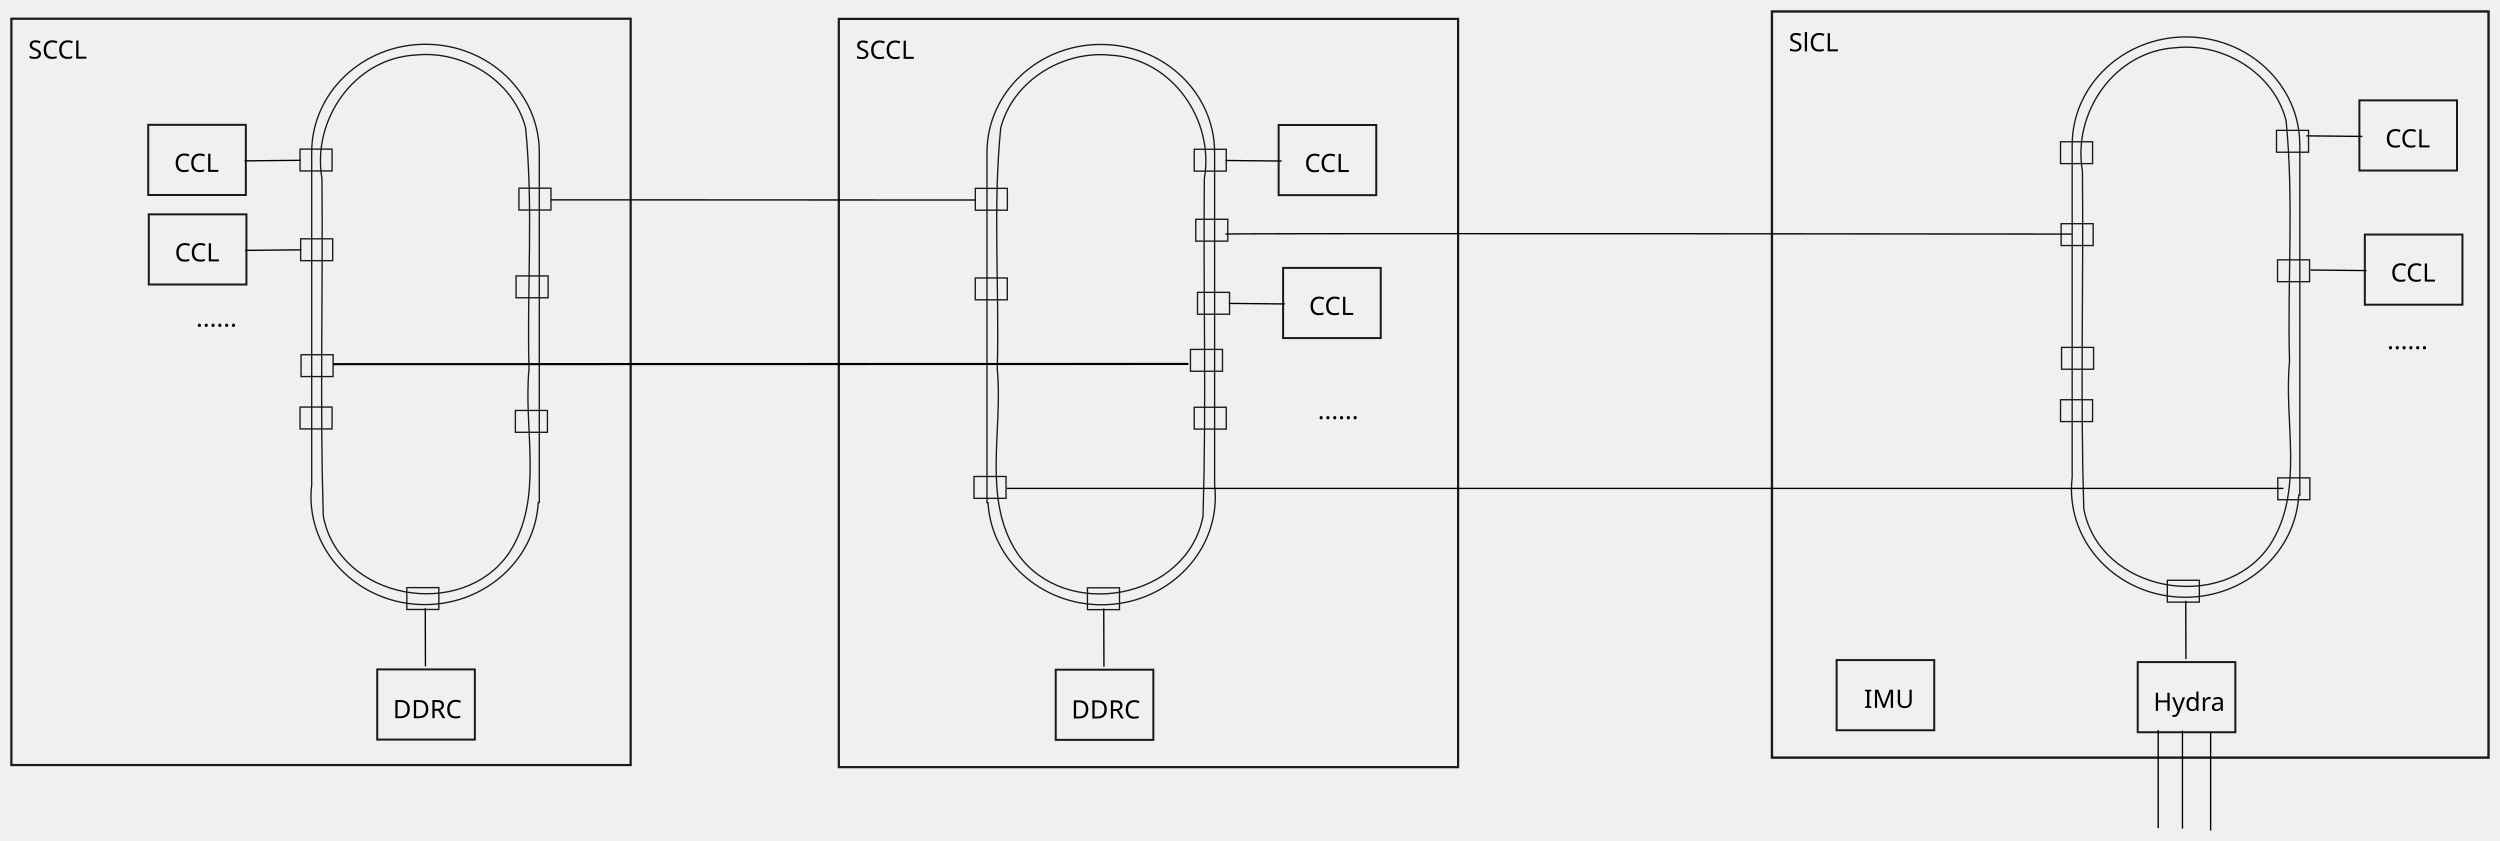
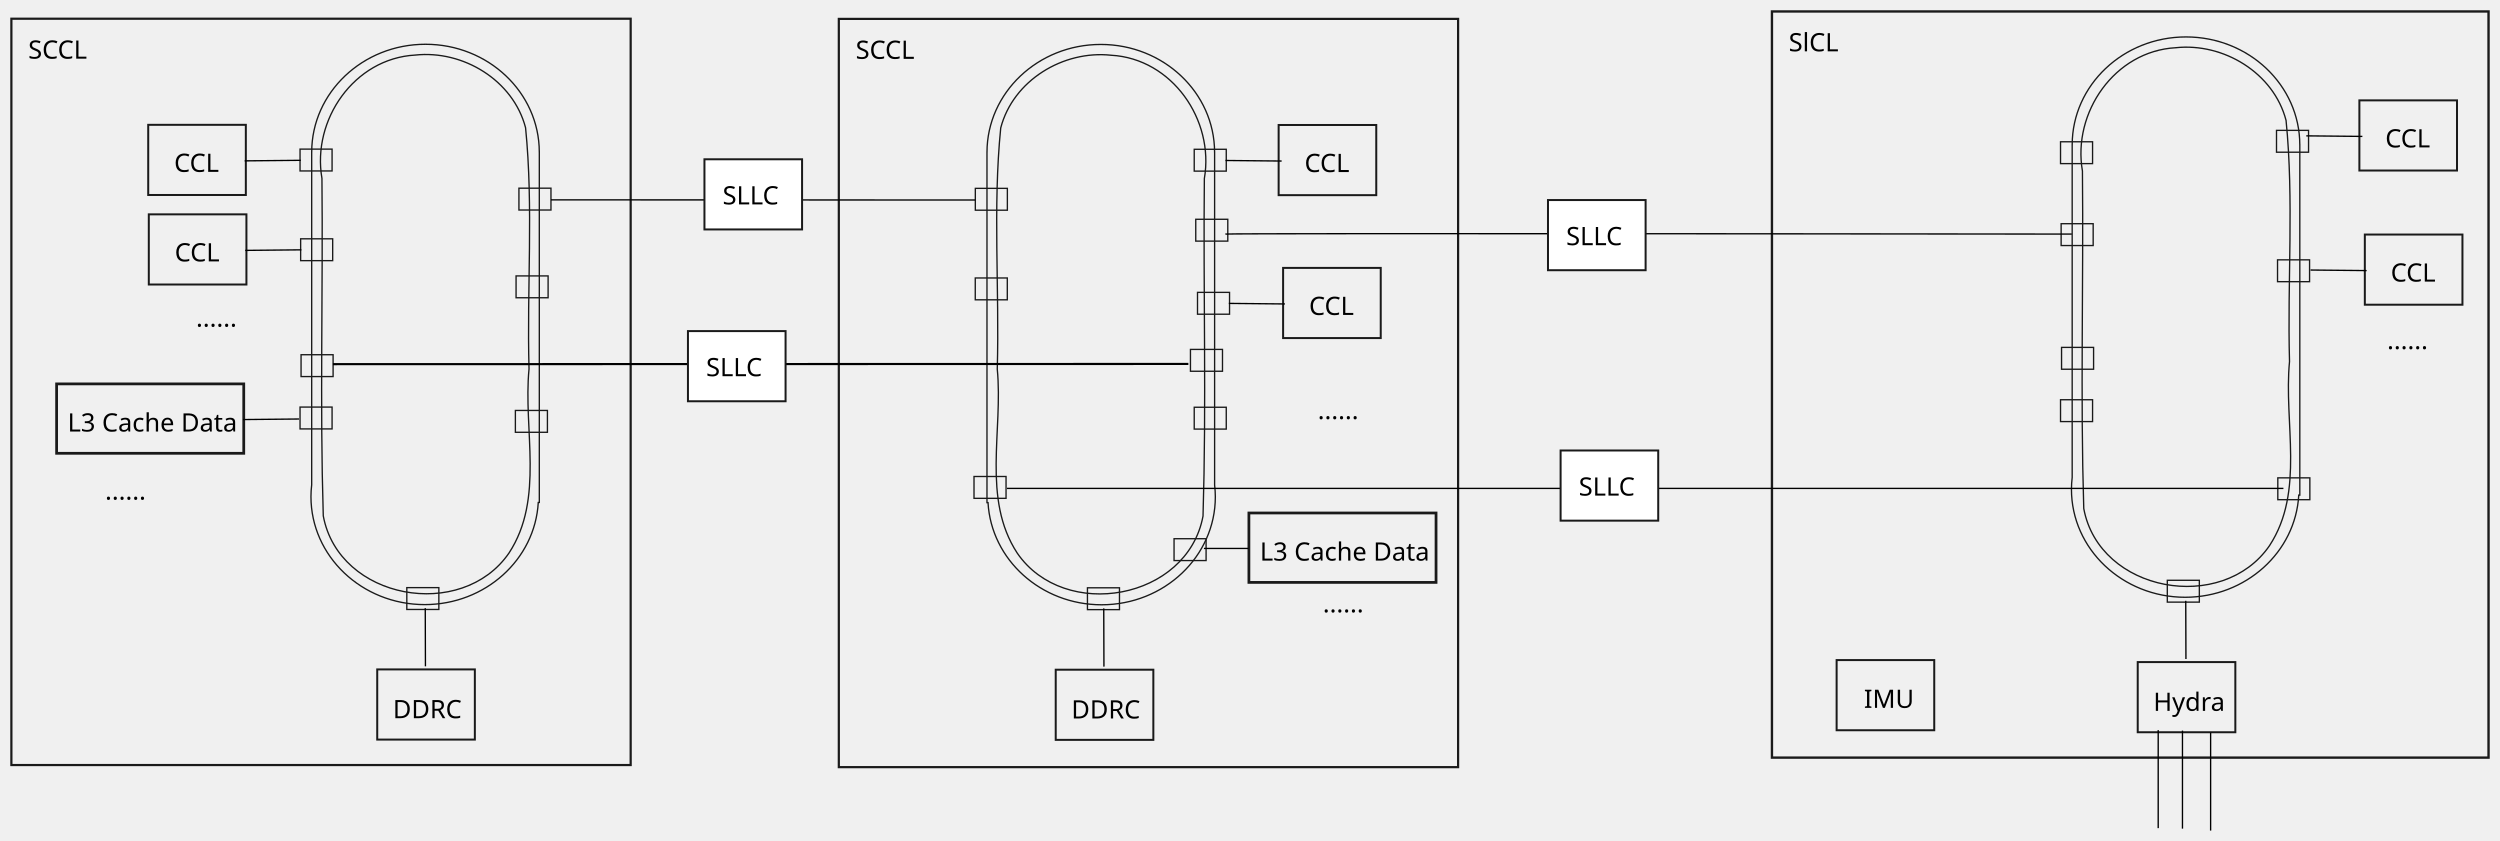
<svg xmlns="http://www.w3.org/2000/svg" width="486.733mm" height="163.707mm" viewBox="0 0 486.733 163.707" version="1.1" id="svg8">
  <defs id="defs2">
    <marker orient="auto" refY="0" refX="0" id="Arrow1Lend" style="overflow:visible">
      <path id="path923" d="M 0,0 5,-5 -12.5,0 5,5 Z" style="fill:#000000;fill-opacity:1;fill-rule:evenodd;stroke:#000000;stroke-width:1pt;stroke-opacity:1" transform="matrix(-0.8,0,0,-0.8,-10,0)" />
    </marker>
    <marker orient="auto" refY="0" refX="0" id="Arrow2Lend" style="overflow:visible">
      <path id="path941" style="fill:#000000;fill-opacity:1;fill-rule:evenodd;stroke:#000000;stroke-width:0.625;stroke-linejoin:round;stroke-opacity:1" d="M 8.719,4.034 -2.207,0.016 8.719,-4.002 c -1.745,2.372 -1.735,5.617 -6e-7,8.035 z" transform="matrix(-1.1,0,0,-1.1,-1.1,0)" />
    </marker>
    <marker orient="auto" refY="0" refX="0" id="Arrow1Lend-2" style="overflow:visible">
      <path id="path923-7" d="M 0,0 5,-5 -12.5,0 5,5 Z" style="fill:#000000;fill-opacity:1;fill-rule:evenodd;stroke:#000000;stroke-width:1pt;stroke-opacity:1" transform="matrix(-0.8,0,0,-0.8,-10,0)" />
    </marker>
  </defs>
  <g id="layer1" transform="translate(-19.73118,-18.69332)">
    <path style="opacity:1;fill:none;fill-opacity:1;stroke:#1a1a1a;stroke-width:1;stroke-miterlimit:4;stroke-dasharray:none;stroke-dashoffset:0" d="m 387.678,103.234 a 83.75,79.464 0 0 0 -83.74,79.285 h -0.01 v 0.18 244.725 a 83.75,79.464 0 0 0 -0.535,8.668 83.75,79.464 0 0 0 83.75,79.463 83.75,79.464 0 0 0 83.523,-75.178 h 0.762 v -257.678 -0.18 h -0.006 a 83.75,79.464 0 0 0 -83.744,-79.285 z" transform="scale(0.2645833)" id="path834" />
    <path style="opacity:1;fill:none;fill-opacity:1;stroke:#1a1a1a;stroke-width:0.265;stroke-miterlimit:4;stroke-dasharray:none;stroke-dashoffset:0" d="m 100.555,29.414 c -11.861,0.667 -20.123,12.598 -18.143,24.006 0.223,21.892 -0.415,43.873 0.258,65.713 3.022,16.327 26.978,20.607 36.167,7.22 6.932,-10.588 2.732,-23.909 3.893,-35.837 -0.439,-15.629 0.886,-31.425 -0.674,-46.949 -2.406,-9.262 -12.19,-15.158 -21.501,-14.152 z" id="path834-6" />
    <rect style="opacity:1;fill:none;fill-opacity:1;stroke:#1a1a1a;stroke-width:0.265;stroke-miterlimit:4;stroke-dasharray:none;stroke-dashoffset:0" id="rect873" width="6.237" height="4.252" x="78.147" y="47.725" />
    <rect style="opacity:1;fill:none;fill-opacity:1;stroke:#1a1a1a;stroke-width:0.265;stroke-miterlimit:4;stroke-dasharray:none;stroke-dashoffset:0" id="rect873-7" width="6.237" height="4.252" x="78.264" y="65.188" />
    <rect style="opacity:1;fill:none;fill-opacity:1;stroke:#1a1a1a;stroke-width:0.265;stroke-miterlimit:4;stroke-dasharray:none;stroke-dashoffset:0" id="rect873-5" width="6.237" height="4.252" x="78.147" y="97.948" />
    <rect style="opacity:1;fill:none;fill-opacity:1;stroke:#1a1a1a;stroke-width:0.265;stroke-miterlimit:4;stroke-dasharray:none;stroke-dashoffset:0" id="rect873-3" width="6.237" height="4.252" x="98.935" y="133.1" />
    <rect style="opacity:1;fill:none;fill-opacity:1;stroke:#1a1a1a;stroke-width:0.265;stroke-miterlimit:4;stroke-dasharray:none;stroke-dashoffset:0" id="rect873-56" width="6.237" height="4.252" x="78.346" y="87.756" />
    <rect style="opacity:1;fill:none;fill-opacity:1;stroke:#1a1a1a;stroke-width:0.265;stroke-miterlimit:4;stroke-dasharray:none;stroke-dashoffset:0" id="rect873-2" width="6.237" height="4.252" x="120.763" y="55.331" />
    <rect style="opacity:1;fill:none;fill-opacity:1;stroke:#1a1a1a;stroke-width:0.39;stroke-miterlimit:4;stroke-dasharray:none;stroke-dashoffset:0" id="rect873-36" width="19.006" height="13.661" x="48.588" y="42.995" />
    <path style="fill:none;stroke:#000000;stroke-width:0.265px;stroke-linecap:butt;stroke-linejoin:miter;stroke-opacity:1" d="m 67.367,50.013 10.922,-0.109" id="path889" />
    <text xml:space="preserve" style="font-style:normal;font-weight:normal;font-size:10.583px;line-height:1.25;font-family:sans-serif;letter-spacing:0px;word-spacing:0px;fill:#000000;fill-opacity:1;stroke:none;stroke-width:0.265" x="53.634" y="52.154" id="text893">
      <tspan id="tspan891" x="53.634" y="52.154" style="font-size:4.939px;stroke-width:0.265">CCL</tspan>
    </text>
    <rect style="opacity:1;fill:none;fill-opacity:1;stroke:#1a1a1a;stroke-width:0.39;stroke-miterlimit:4;stroke-dasharray:none;stroke-dashoffset:0" id="rect873-36-7" width="19.006" height="13.661" x="48.702" y="60.425" />
    <path style="fill:none;stroke:#000000;stroke-width:0.265px;stroke-linecap:butt;stroke-linejoin:miter;stroke-opacity:1" d="M 67.481,67.443 78.404,67.334" id="path889-5" />
    <text xml:space="preserve" style="font-style:normal;font-weight:normal;font-size:10.583px;line-height:1.25;font-family:sans-serif;letter-spacing:0px;word-spacing:0px;fill:#000000;fill-opacity:1;stroke:none;stroke-width:0.265" x="53.749" y="69.584" id="text893-3">
      <tspan id="tspan891-5" x="53.749" y="69.584" style="font-size:4.939px;stroke-width:0.265">CCL</tspan>
    </text>
    <text xml:space="preserve" style="font-style:normal;font-weight:normal;font-size:10.583px;line-height:1.25;font-family:sans-serif;letter-spacing:0px;word-spacing:0px;fill:#000000;fill-opacity:1;stroke:none;stroke-width:0.265" x="57.9" y="82.297" id="text893-3-6">
      <tspan id="tspan891-5-2" x="57.9" y="82.297" style="font-size:4.939px;stroke-width:0.265">......</tspan>
    </text>
    <rect style="opacity:1;fill:none;fill-opacity:1;stroke:#1a1a1a;stroke-width:0.39;stroke-miterlimit:4;stroke-dasharray:none;stroke-dashoffset:0" id="rect873-36-7-9" width="19.006" height="13.661" x="93.175" y="149.024" />
    <text xml:space="preserve" style="font-style:normal;font-weight:normal;font-size:10.583px;line-height:1.25;font-family:sans-serif;letter-spacing:0px;word-spacing:0px;fill:#000000;fill-opacity:1;stroke:none;stroke-width:0.265" x="96.217" y="158.518" id="text893-3-1">
      <tspan id="tspan891-5-27" x="96.217" y="158.518" style="font-size:4.939px;stroke-width:0.265">DDRC</tspan>
    </text>
    <path style="fill:none;stroke:#000000;stroke-width:0.265px;stroke-linecap:butt;stroke-linejoin:miter;stroke-opacity:1" d="m 102.562,148.426 -0.036,-11.334" id="path889-5-0" />
    <rect style="opacity:1;fill:none;fill-opacity:1;stroke:#1a1a1a;stroke-width:0.431;stroke-miterlimit:4;stroke-dasharray:none;stroke-dashoffset:0" id="rect873-36-7-93" width="120.571" height="145.304" x="21.947" y="22.337" />
    <text xml:space="preserve" style="font-style:normal;font-weight:normal;font-size:10.583px;line-height:1.25;font-family:sans-serif;letter-spacing:0px;word-spacing:0px;fill:#000000;fill-opacity:1;stroke:none;stroke-width:0.265" x="25.226" y="30.113" id="text893-6">
      <tspan id="tspan891-0" x="25.226" y="30.113" style="font-size:4.939px;stroke-width:0.265">SCCL</tspan>
    </text>
    <path style="opacity:1;fill:none;fill-opacity:1;stroke:#1a1a1a;stroke-width:0.265;stroke-miterlimit:4;stroke-dasharray:none;stroke-dashoffset:0" d="m 234.048,27.348 a 22.159,21.025 0 0 1 22.156,20.978 h 0.003 v 0.048 64.75 a 22.159,21.025 0 0 1 0.142,2.293 22.159,21.025 0 0 1 -22.159,21.025 22.159,21.025 0 0 1 -22.099,-19.891 h -0.202 v -68.177 -0.048 h 0.002 A 22.159,21.025 0 0 1 234.049,27.348 Z" id="path834-62" />
    <path style="opacity:1;fill:none;fill-opacity:1;stroke:#1a1a1a;stroke-width:0.265;stroke-miterlimit:4;stroke-dasharray:none;stroke-dashoffset:0" d="m 236.067,29.447 c 11.861,0.667 20.123,12.598 18.143,24.006 -0.223,21.892 0.415,43.873 -0.258,65.713 -3.022,16.327 -26.978,20.607 -36.167,7.22 -6.932,-10.588 -2.732,-23.909 -3.893,-35.837 0.439,-15.629 -0.886,-31.425 0.674,-46.949 2.406,-9.262 12.19,-15.158 21.501,-14.152 z" id="path834-6-6" />
    <rect style="opacity:1;fill:none;fill-opacity:1;stroke:#1a1a1a;stroke-width:0.265;stroke-miterlimit:4;stroke-dasharray:none;stroke-dashoffset:0" id="rect873-1" width="6.237" height="4.252" x="-258.475" y="47.758" transform="scale(-1,1)" />
    <rect style="opacity:1;fill:none;fill-opacity:1;stroke:#1a1a1a;stroke-width:0.265;stroke-miterlimit:4;stroke-dasharray:none;stroke-dashoffset:0" id="rect873-7-8" width="6.237" height="4.252" x="-259.114" y="75.616" transform="scale(-1,1)" />
    <rect style="opacity:1;fill:none;fill-opacity:1;stroke:#1a1a1a;stroke-width:0.265;stroke-miterlimit:4;stroke-dasharray:none;stroke-dashoffset:0" id="rect873-5-7" width="6.237" height="4.252" x="-258.475" y="97.982" transform="scale(-1,1)" />
    <rect style="opacity:1;fill:none;fill-opacity:1;stroke:#1a1a1a;stroke-width:0.265;stroke-miterlimit:4;stroke-dasharray:none;stroke-dashoffset:0" id="rect873-3-9" width="6.237" height="4.252" x="-237.686" y="133.133" transform="scale(-1,1)" />
    <rect style="opacity:1;fill:none;fill-opacity:1;stroke:#1a1a1a;stroke-width:0.265;stroke-miterlimit:4;stroke-dasharray:none;stroke-dashoffset:0" id="rect873-56-2" width="6.237" height="4.252" x="-257.741" y="86.721" transform="scale(-1,1)" />
    <rect style="opacity:1;fill:none;fill-opacity:1;stroke:#1a1a1a;stroke-width:0.265;stroke-miterlimit:4;stroke-dasharray:none;stroke-dashoffset:0" id="rect873-2-0" width="6.237" height="4.252" x="-215.858" y="55.365" transform="scale(-1,1)" />
    <rect style="opacity:1;fill:none;fill-opacity:1;stroke:#1a1a1a;stroke-width:0.39;stroke-miterlimit:4;stroke-dasharray:none;stroke-dashoffset:0" id="rect873-36-2" width="19.006" height="13.661" x="268.674" y="43.028" />
    <path style="fill:none;stroke:#000000;stroke-width:0.265px;stroke-linecap:butt;stroke-linejoin:miter;stroke-opacity:1" d="M 269.255,50.046 258.333,49.938" id="path889-3" />
    <text xml:space="preserve" style="font-style:normal;font-weight:normal;font-size:10.583px;line-height:1.25;font-family:sans-serif;letter-spacing:0px;word-spacing:0px;fill:#000000;fill-opacity:1;stroke:none;stroke-width:0.265" x="273.72" y="52.188" id="text893-7">
      <tspan id="tspan891-59" x="273.72" y="52.188" style="font-size:4.939px;stroke-width:0.265">CCL</tspan>
    </text>
    <rect style="opacity:1;fill:none;fill-opacity:1;stroke:#1a1a1a;stroke-width:0.39;stroke-miterlimit:4;stroke-dasharray:none;stroke-dashoffset:0" id="rect873-36-7-2" width="19.006" height="13.661" x="269.544" y="70.852" />
    <path style="fill:none;stroke:#000000;stroke-width:0.265px;stroke-linecap:butt;stroke-linejoin:miter;stroke-opacity:1" d="m 269.896,77.871 -10.922,-0.109" id="path889-5-2" />
    <text xml:space="preserve" style="font-style:normal;font-weight:normal;font-size:10.583px;line-height:1.25;font-family:sans-serif;letter-spacing:0px;word-spacing:0px;fill:#000000;fill-opacity:1;stroke:none;stroke-width:0.265" x="274.591" y="80.012" id="text893-3-8">
      <tspan id="tspan891-5-9" x="274.591" y="80.012" style="font-size:4.939px;stroke-width:0.265">CCL</tspan>
    </text>
    <text xml:space="preserve" style="font-style:normal;font-weight:normal;font-size:10.583px;line-height:1.25;font-family:sans-serif;letter-spacing:0px;word-spacing:0px;fill:#000000;fill-opacity:1;stroke:none;stroke-width:0.265" x="276.285" y="100.285" id="text893-3-6-7">
      <tspan id="tspan891-5-2-3" x="276.285" y="100.285" style="font-size:4.939px;stroke-width:0.265">......</tspan>
    </text>
    <rect style="opacity:1;fill:none;fill-opacity:1;stroke:#1a1a1a;stroke-width:0.431;stroke-miterlimit:4;stroke-dasharray:none;stroke-dashoffset:0" id="rect873-36-7-93-3" width="120.57" height="145.681" x="183.044" y="22.371" />
    <text xml:space="preserve" style="font-style:normal;font-weight:normal;font-size:10.583px;line-height:1.25;font-family:sans-serif;letter-spacing:0px;word-spacing:0px;fill:#000000;fill-opacity:1;stroke:none;stroke-width:0.265" x="186.323" y="30.146" id="text893-6-1">
      <tspan id="tspan891-0-9" x="186.323" y="30.146" style="font-size:4.939px;stroke-width:0.265">SCCL</tspan>
    </text>
    <path style="fill:none;stroke:#000000;stroke-width:0.265px;stroke-linecap:butt;stroke-linejoin:miter;stroke-opacity:1" d="m 127,57.603 82.622,0.033" id="path1102" />
    <path style="fill:none;stroke:#000000;stroke-width:0.418px;stroke-linecap:butt;stroke-linejoin:miter;stroke-opacity:1" d="M 84.552,89.593 251.098,89.551" id="path1102-4" />
    <rect style="opacity:1;fill:none;fill-opacity:1;stroke:#1a1a1a;stroke-width:0.39;stroke-miterlimit:4;stroke-dasharray:none;stroke-dashoffset:0" id="rect873-36-7-9-7" width="19.006" height="13.661" x="225.273" y="149.08" />
    <text xml:space="preserve" style="font-style:normal;font-weight:normal;font-size:10.583px;line-height:1.25;font-family:sans-serif;letter-spacing:0px;word-spacing:0px;fill:#000000;fill-opacity:1;stroke:none;stroke-width:0.265" x="228.315" y="158.574" id="text893-3-1-8">
      <tspan id="tspan891-5-27-4" x="228.315" y="158.574" style="font-size:4.939px;stroke-width:0.265">DDRC</tspan>
    </text>
    <path style="fill:none;stroke:#000000;stroke-width:0.265px;stroke-linecap:butt;stroke-linejoin:miter;stroke-opacity:1" d="m 234.66,148.482 -0.036,-11.334" id="path889-5-0-5" />
    <rect style="opacity:1;fill:none;fill-opacity:1;stroke:#1a1a1a;stroke-width:0.265;stroke-miterlimit:4;stroke-dasharray:none;stroke-dashoffset:0" id="rect873-56-0" width="6.237" height="4.252" x="120.206" y="72.412" />
    <rect style="opacity:1;fill:none;fill-opacity:1;stroke:#1a1a1a;stroke-width:0.265;stroke-miterlimit:4;stroke-dasharray:none;stroke-dashoffset:0" id="rect873-56-3" width="6.237" height="4.252" x="209.608" y="72.813" />
    <rect style="opacity:1;fill:none;fill-opacity:1;stroke:#1a1a1a;stroke-width:0.265;stroke-miterlimit:4;stroke-dasharray:none;stroke-dashoffset:0" id="rect873-56-6" width="6.237" height="4.252" x="209.364" y="111.463" />
    <rect style="opacity:1;fill:none;fill-opacity:1;stroke:#1a1a1a;stroke-width:0.265;stroke-miterlimit:4;stroke-dasharray:none;stroke-dashoffset:0" id="rect873-56-1" width="6.237" height="4.252" x="120.073" y="98.604" />
    <path style="opacity:1;fill:none;fill-opacity:1;stroke:#1a1a1a;stroke-width:0.265;stroke-miterlimit:4;stroke-dasharray:none;stroke-dashoffset:0" d="m 445.329,25.885 a 22.159,21.025 0 0 0 -22.156,20.978 h -0.003 v 0.048 64.75 a 22.159,21.025 0 0 0 -0.142,2.293 22.159,21.025 0 0 0 22.159,21.025 22.159,21.025 0 0 0 22.099,-19.891 h 0.202 v -68.177 -0.048 h -0.002 a 22.159,21.025 0 0 0 -22.157,-20.978 z" id="path834-0" />
    <path style="opacity:1;fill:none;fill-opacity:1;stroke:#1a1a1a;stroke-width:0.265;stroke-miterlimit:4;stroke-dasharray:none;stroke-dashoffset:0" d="m 443.31,27.985 c -11.861,0.667 -20.123,12.598 -18.143,24.006 0.223,21.892 -0.415,43.873 0.258,65.713 3.022,16.327 26.978,20.607 36.167,7.22 6.932,-10.588 2.732,-23.909 3.893,-35.837 -0.439,-15.629 0.886,-31.425 -0.674,-46.949 -2.406,-9.262 -12.19,-15.158 -21.501,-14.152 z" id="path834-6-63" />
    <rect style="opacity:1;fill:none;fill-opacity:1;stroke:#1a1a1a;stroke-width:0.265;stroke-miterlimit:4;stroke-dasharray:none;stroke-dashoffset:0" id="rect873-20" width="6.237" height="4.252" x="420.902" y="46.296" />
    <rect style="opacity:1;fill:none;fill-opacity:1;stroke:#1a1a1a;stroke-width:0.265;stroke-miterlimit:4;stroke-dasharray:none;stroke-dashoffset:0" id="rect873-7-6" width="6.237" height="4.252" x="421.02" y="62.247" />
    <rect style="opacity:1;fill:none;fill-opacity:1;stroke:#1a1a1a;stroke-width:0.265;stroke-miterlimit:4;stroke-dasharray:none;stroke-dashoffset:0" id="rect873-5-1" width="6.237" height="4.252" x="420.902" y="96.52" />
    <rect style="opacity:1;fill:none;fill-opacity:1;stroke:#1a1a1a;stroke-width:0.265;stroke-miterlimit:4;stroke-dasharray:none;stroke-dashoffset:0" id="rect873-3-5" width="6.237" height="4.252" x="441.691" y="131.671" />
    <rect style="opacity:1;fill:none;fill-opacity:1;stroke:#1a1a1a;stroke-width:0.265;stroke-miterlimit:4;stroke-dasharray:none;stroke-dashoffset:0" id="rect873-56-5" width="6.237" height="4.252" x="421.101" y="86.328" />
    <rect style="opacity:1;fill:none;fill-opacity:1;stroke:#1a1a1a;stroke-width:0.265;stroke-miterlimit:4;stroke-dasharray:none;stroke-dashoffset:0" id="rect873-2-4" width="6.237" height="4.252" x="462.952" y="44.075" />
    <rect style="opacity:1;fill:none;fill-opacity:1;stroke:#1a1a1a;stroke-width:0.39;stroke-miterlimit:4;stroke-dasharray:none;stroke-dashoffset:0" id="rect873-36-7-9-4" width="19.006" height="13.661" x="435.931" y="147.596" />
    <text xml:space="preserve" style="font-style:normal;font-weight:normal;font-size:10.583px;line-height:1.25;font-family:sans-serif;letter-spacing:0px;word-spacing:0px;fill:#000000;fill-opacity:1;stroke:none;stroke-width:0.265" x="438.973" y="157.089" id="text893-3-1-4">
      <tspan id="tspan891-5-27-3" x="438.973" y="157.089" style="font-size:4.939px;stroke-width:0.265">Hydra</tspan>
    </text>
    <path style="fill:none;stroke:#000000;stroke-width:0.265px;stroke-linecap:butt;stroke-linejoin:miter;stroke-opacity:1" d="M 445.318,146.997 445.282,135.663" id="path889-5-0-0" />
    <rect style="opacity:1;fill:none;fill-opacity:1;stroke:#1a1a1a;stroke-width:0.463;stroke-miterlimit:4;stroke-dasharray:none;stroke-dashoffset:0" id="rect873-36-7-93-7" width="139.514" height="145.271" x="364.718" y="20.925" />
    <text xml:space="preserve" style="font-style:normal;font-weight:normal;font-size:10.583px;line-height:1.25;font-family:sans-serif;letter-spacing:0px;word-spacing:0px;fill:#000000;fill-opacity:1;stroke:none;stroke-width:0.265" x="367.982" y="28.684" id="text893-6-8">
      <tspan id="tspan891-0-6" x="367.982" y="28.684" style="font-size:4.939px;stroke-width:0.265">SlCL</tspan>
    </text>
    <rect style="opacity:1;fill:none;fill-opacity:1;stroke:#1a1a1a;stroke-width:0.265;stroke-miterlimit:4;stroke-dasharray:none;stroke-dashoffset:0" id="rect873-56-0-8" width="6.237" height="4.252" x="463.151" y="69.282" />
    <rect style="opacity:1;fill:none;fill-opacity:1;stroke:#1a1a1a;stroke-width:0.265;stroke-miterlimit:4;stroke-dasharray:none;stroke-dashoffset:0" id="rect873-56-1-8" width="6.237" height="4.252" x="463.206" y="111.728" />
    <rect style="opacity:1;fill:none;fill-opacity:1;stroke:#1a1a1a;stroke-width:0.265;stroke-miterlimit:4;stroke-dasharray:none;stroke-dashoffset:0" id="rect873-56-6-4" width="6.237" height="4.252" x="252.536" y="61.385" />
    <rect style="opacity:1;fill:none;fill-opacity:1;stroke:#1a1a1a;stroke-width:0.39;stroke-miterlimit:4;stroke-dasharray:none;stroke-dashoffset:0" id="rect873-36-2-3" width="19.006" height="13.661" x="479.087" y="38.233" />
    <path style="fill:none;stroke:#000000;stroke-width:0.265px;stroke-linecap:butt;stroke-linejoin:miter;stroke-opacity:1" d="M 479.668,45.252 468.746,45.143" id="path889-3-1" />
    <text xml:space="preserve" style="font-style:normal;font-weight:normal;font-size:10.583px;line-height:1.25;font-family:sans-serif;letter-spacing:0px;word-spacing:0px;fill:#000000;fill-opacity:1;stroke:none;stroke-width:0.265" x="484.134" y="47.393" id="text893-7-4">
      <tspan id="tspan891-59-9" x="484.134" y="47.393" style="font-size:4.939px;stroke-width:0.265">CCL</tspan>
    </text>
    <rect style="opacity:1;fill:none;fill-opacity:1;stroke:#1a1a1a;stroke-width:0.39;stroke-miterlimit:4;stroke-dasharray:none;stroke-dashoffset:0" id="rect873-36-7-2-2" width="19.006" height="13.661" x="480.147" y="64.357" />
    <path style="fill:none;stroke:#000000;stroke-width:0.265px;stroke-linecap:butt;stroke-linejoin:miter;stroke-opacity:1" d="m 480.498,71.375 -10.922,-0.109" id="path889-5-2-0" />
    <text xml:space="preserve" style="font-style:normal;font-weight:normal;font-size:10.583px;line-height:1.25;font-family:sans-serif;letter-spacing:0px;word-spacing:0px;fill:#000000;fill-opacity:1;stroke:none;stroke-width:0.265" x="485.193" y="73.516" id="text893-3-8-6">
      <tspan id="tspan891-5-9-8" x="485.193" y="73.516" style="font-size:4.939px;stroke-width:0.265">CCL</tspan>
    </text>
    <text xml:space="preserve" style="font-style:normal;font-weight:normal;font-size:10.583px;line-height:1.25;font-family:sans-serif;letter-spacing:0px;word-spacing:0px;fill:#000000;fill-opacity:1;stroke:none;stroke-width:0.265" x="484.481" y="86.661" id="text893-3-6-7-9">
      <tspan id="tspan891-5-2-3-2" x="484.481" y="86.661" style="font-size:4.939px;stroke-width:0.265">......</tspan>
    </text>
    <path style="fill:none;stroke:#000000;stroke-width:0.265px;stroke-linecap:butt;stroke-linejoin:miter;stroke-opacity:1" d="m 258.3,64.267 c 1.323,-0.189 164.798,0 164.798,0" id="path1369" />
    <path style="fill:none;stroke:#000000;stroke-width:0.265px;stroke-linecap:butt;stroke-linejoin:miter;stroke-opacity:1" d="M 215.778,113.782 H 464.297" id="path1371" />
    <path style="fill:none;stroke:#000000;stroke-width:0.265px;stroke-linecap:butt;stroke-linejoin:miter;stroke-opacity:1" d="m 439.918,160.84 v 19.088" id="path1373" />
    <path style="fill:none;stroke:#000000;stroke-width:0.265px;stroke-linecap:butt;stroke-linejoin:miter;stroke-opacity:1" d="m 444.642,160.935 v 19.088" id="path1373-4" />
    <path style="fill:none;stroke:#000000;stroke-width:0.265px;stroke-linecap:butt;stroke-linejoin:miter;stroke-opacity:1" d="m 450.123,161.313 v 19.088" id="path1373-9" />
    <rect style="opacity:1;fill:none;fill-opacity:1;stroke:#1a1a1a;stroke-width:0.39;stroke-miterlimit:4;stroke-dasharray:none;stroke-dashoffset:0" id="rect873-36-7-9-4-5" width="19.006" height="13.661" x="377.309" y="147.206" />
    <text xml:space="preserve" style="font-style:normal;font-weight:normal;font-size:10.583px;line-height:1.25;font-family:sans-serif;letter-spacing:0px;word-spacing:0px;fill:#000000;fill-opacity:1;stroke:none;stroke-width:0.265" x="382.619" y="156.511" id="text893-3-1-4-0">
      <tspan id="tspan891-5-27-3-4" x="382.619" y="156.511" style="font-size:4.939px;stroke-width:0.265">IMU</tspan>
    </text>
+     <rect style="opacity:1;fill:none;fill-opacity:1;stroke:#1a1a1a;stroke-width:0.537;stroke-miterlimit:4;stroke-dasharray:none;stroke-dashoffset:0" id="rect873-36-7-3" width="36.435" height="13.514" x="30.753" y="93.434" />
+     <path style="fill:none;stroke:#000000;stroke-width:0.265px;stroke-linecap:butt;stroke-linejoin:miter;stroke-opacity:1" d="m 67.035,100.379 10.922,-0.109" id="path889-5-6" />
+     <text xml:space="preserve" style="font-style:normal;font-weight:normal;font-size:10.583px;line-height:1.25;font-family:sans-serif;letter-spacing:0px;word-spacing:0px;fill:#000000;fill-opacity:1;stroke:none;stroke-width:0.265" x="32.891" y="102.709" id="text893-3-7">
+       <tspan id="tspan891-5-5" x="32.891" y="102.709" style="font-size:4.939px;stroke-width:0.265">L3 Cache Data</tspan>
+     </text>
+     <text xml:space="preserve" style="font-style:normal;font-weight:normal;font-size:10.583px;line-height:1.25;font-family:sans-serif;letter-spacing:0px;word-spacing:0px;fill:#000000;fill-opacity:1;stroke:none;stroke-width:0.265" x="40.189" y="115.969" id="text893-3-6-3">
+       <tspan id="tspan891-5-2-5" x="40.189" y="115.969" style="font-size:4.939px;stroke-width:0.265">......</tspan>
+     </text>
+     <rect style="opacity:1;fill:none;fill-opacity:1;stroke:#1a1a1a;stroke-width:0.537;stroke-miterlimit:4;stroke-dasharray:none;stroke-dashoffset:0" id="rect873-36-7-3-6" width="36.435" height="13.514" x="262.884" y="118.569" />
+     <text xml:space="preserve" style="font-style:normal;font-weight:normal;font-size:10.583px;line-height:1.25;font-family:sans-serif;letter-spacing:0px;word-spacing:0px;fill:#000000;fill-opacity:1;stroke:none;stroke-width:0.265" x="265.022" y="127.844" id="text893-3-7-2">
+       <tspan id="tspan891-5-5-9" x="265.022" y="127.844" style="font-size:4.939px;stroke-width:0.265">L3 Cache Data</tspan>
+     </text>
+     <rect style="opacity:1;fill:none;fill-opacity:1;stroke:#1a1a1a;stroke-width:0.265;stroke-miterlimit:4;stroke-dasharray:none;stroke-dashoffset:0" id="rect873-5-7-1" width="6.237" height="4.252" x="-254.549" y="123.578" transform="scale(-1,1)" />
+     <path style="fill:none;stroke:#000000;stroke-width:0.265px;stroke-linecap:butt;stroke-linejoin:miter;stroke-opacity:1" d="m 254.127,125.472 h 8.686" id="path2608" />
+     <text xml:space="preserve" style="font-style:normal;font-weight:normal;font-size:10.583px;line-height:1.25;font-family:sans-serif;letter-spacing:0px;word-spacing:0px;fill:#000000;fill-opacity:1;stroke:none;stroke-width:0.265" x="277.277" y="137.914" id="text893-3-6-7-2">
+       <tspan id="tspan891-5-2-3-7" x="277.277" y="137.914" style="font-size:4.939px;stroke-width:0.265">......</tspan>
+     </text>
+     <rect style="opacity:1;fill:#ffffff;fill-opacity:1;stroke:#1a1a1a;stroke-width:0.39;stroke-miterlimit:4;stroke-dasharray:none;stroke-dashoffset:0" id="rect873-36-2-0-6" width="19.006" height="13.661" x="156.883" y="49.704" />
+     <text xml:space="preserve" style="font-style:normal;font-weight:normal;font-size:10.583px;line-height:1.25;font-family:sans-serif;letter-spacing:0px;word-spacing:0px;fill:#000000;fill-opacity:1;stroke:none;stroke-width:0.265" x="160.418" y="58.486" id="text893-7-9-0">
+       <tspan id="tspan891-59-3-6" x="160.418" y="58.486" style="font-size:4.939px;stroke-width:0.265">SLLC</tspan>
+     </text>
+     <rect style="opacity:1;fill:#ffffff;fill-opacity:1;stroke:#1a1a1a;stroke-width:0.39;stroke-miterlimit:4;stroke-dasharray:none;stroke-dashoffset:0" id="rect873-36-2-0-2" width="19.006" height="13.661" x="153.67" y="83.155" />
+     <text xml:space="preserve" style="font-style:normal;font-weight:normal;font-size:10.583px;line-height:1.25;font-family:sans-serif;letter-spacing:0px;word-spacing:0px;fill:#000000;fill-opacity:1;stroke:none;stroke-width:0.265" x="157.205" y="91.937" id="text893-7-9-6">
+       <tspan id="tspan891-59-3-1" x="157.205" y="91.937" style="font-size:4.939px;stroke-width:0.265">SLLC</tspan>
+     </text>
+     <rect style="opacity:1;fill:#ffffff;fill-opacity:1;stroke:#1a1a1a;stroke-width:0.39;stroke-miterlimit:4;stroke-dasharray:none;stroke-dashoffset:0" id="rect873-36-2-0-8" width="19.006" height="13.661" x="321.114" y="57.641" />
+     <text xml:space="preserve" style="font-style:normal;font-weight:normal;font-size:10.583px;line-height:1.25;font-family:sans-serif;letter-spacing:0px;word-spacing:0px;fill:#000000;fill-opacity:1;stroke:none;stroke-width:0.265" x="324.648" y="66.423" id="text893-7-9-7">
+       <tspan id="tspan891-59-3-9" x="324.648" y="66.423" style="font-size:4.939px;stroke-width:0.265">SLLC</tspan>
+     </text>
+     <rect style="opacity:1;fill:#ffffff;fill-opacity:1;stroke:#1a1a1a;stroke-width:0.39;stroke-miterlimit:4;stroke-dasharray:none;stroke-dashoffset:0" id="rect873-36-2-0-20" width="19.006" height="13.661" x="323.57" y="106.4" />
+     <text xml:space="preserve" style="font-style:normal;font-weight:normal;font-size:10.583px;line-height:1.25;font-family:sans-serif;letter-spacing:0px;word-spacing:0px;fill:#000000;fill-opacity:1;stroke:none;stroke-width:0.265" x="327.105" y="115.182" id="text893-7-9-2">
+       <tspan id="tspan891-59-3-3" x="327.105" y="115.182" style="font-size:4.939px;stroke-width:0.265">SLLC</tspan>
+     </text>
  </g>
</svg>
